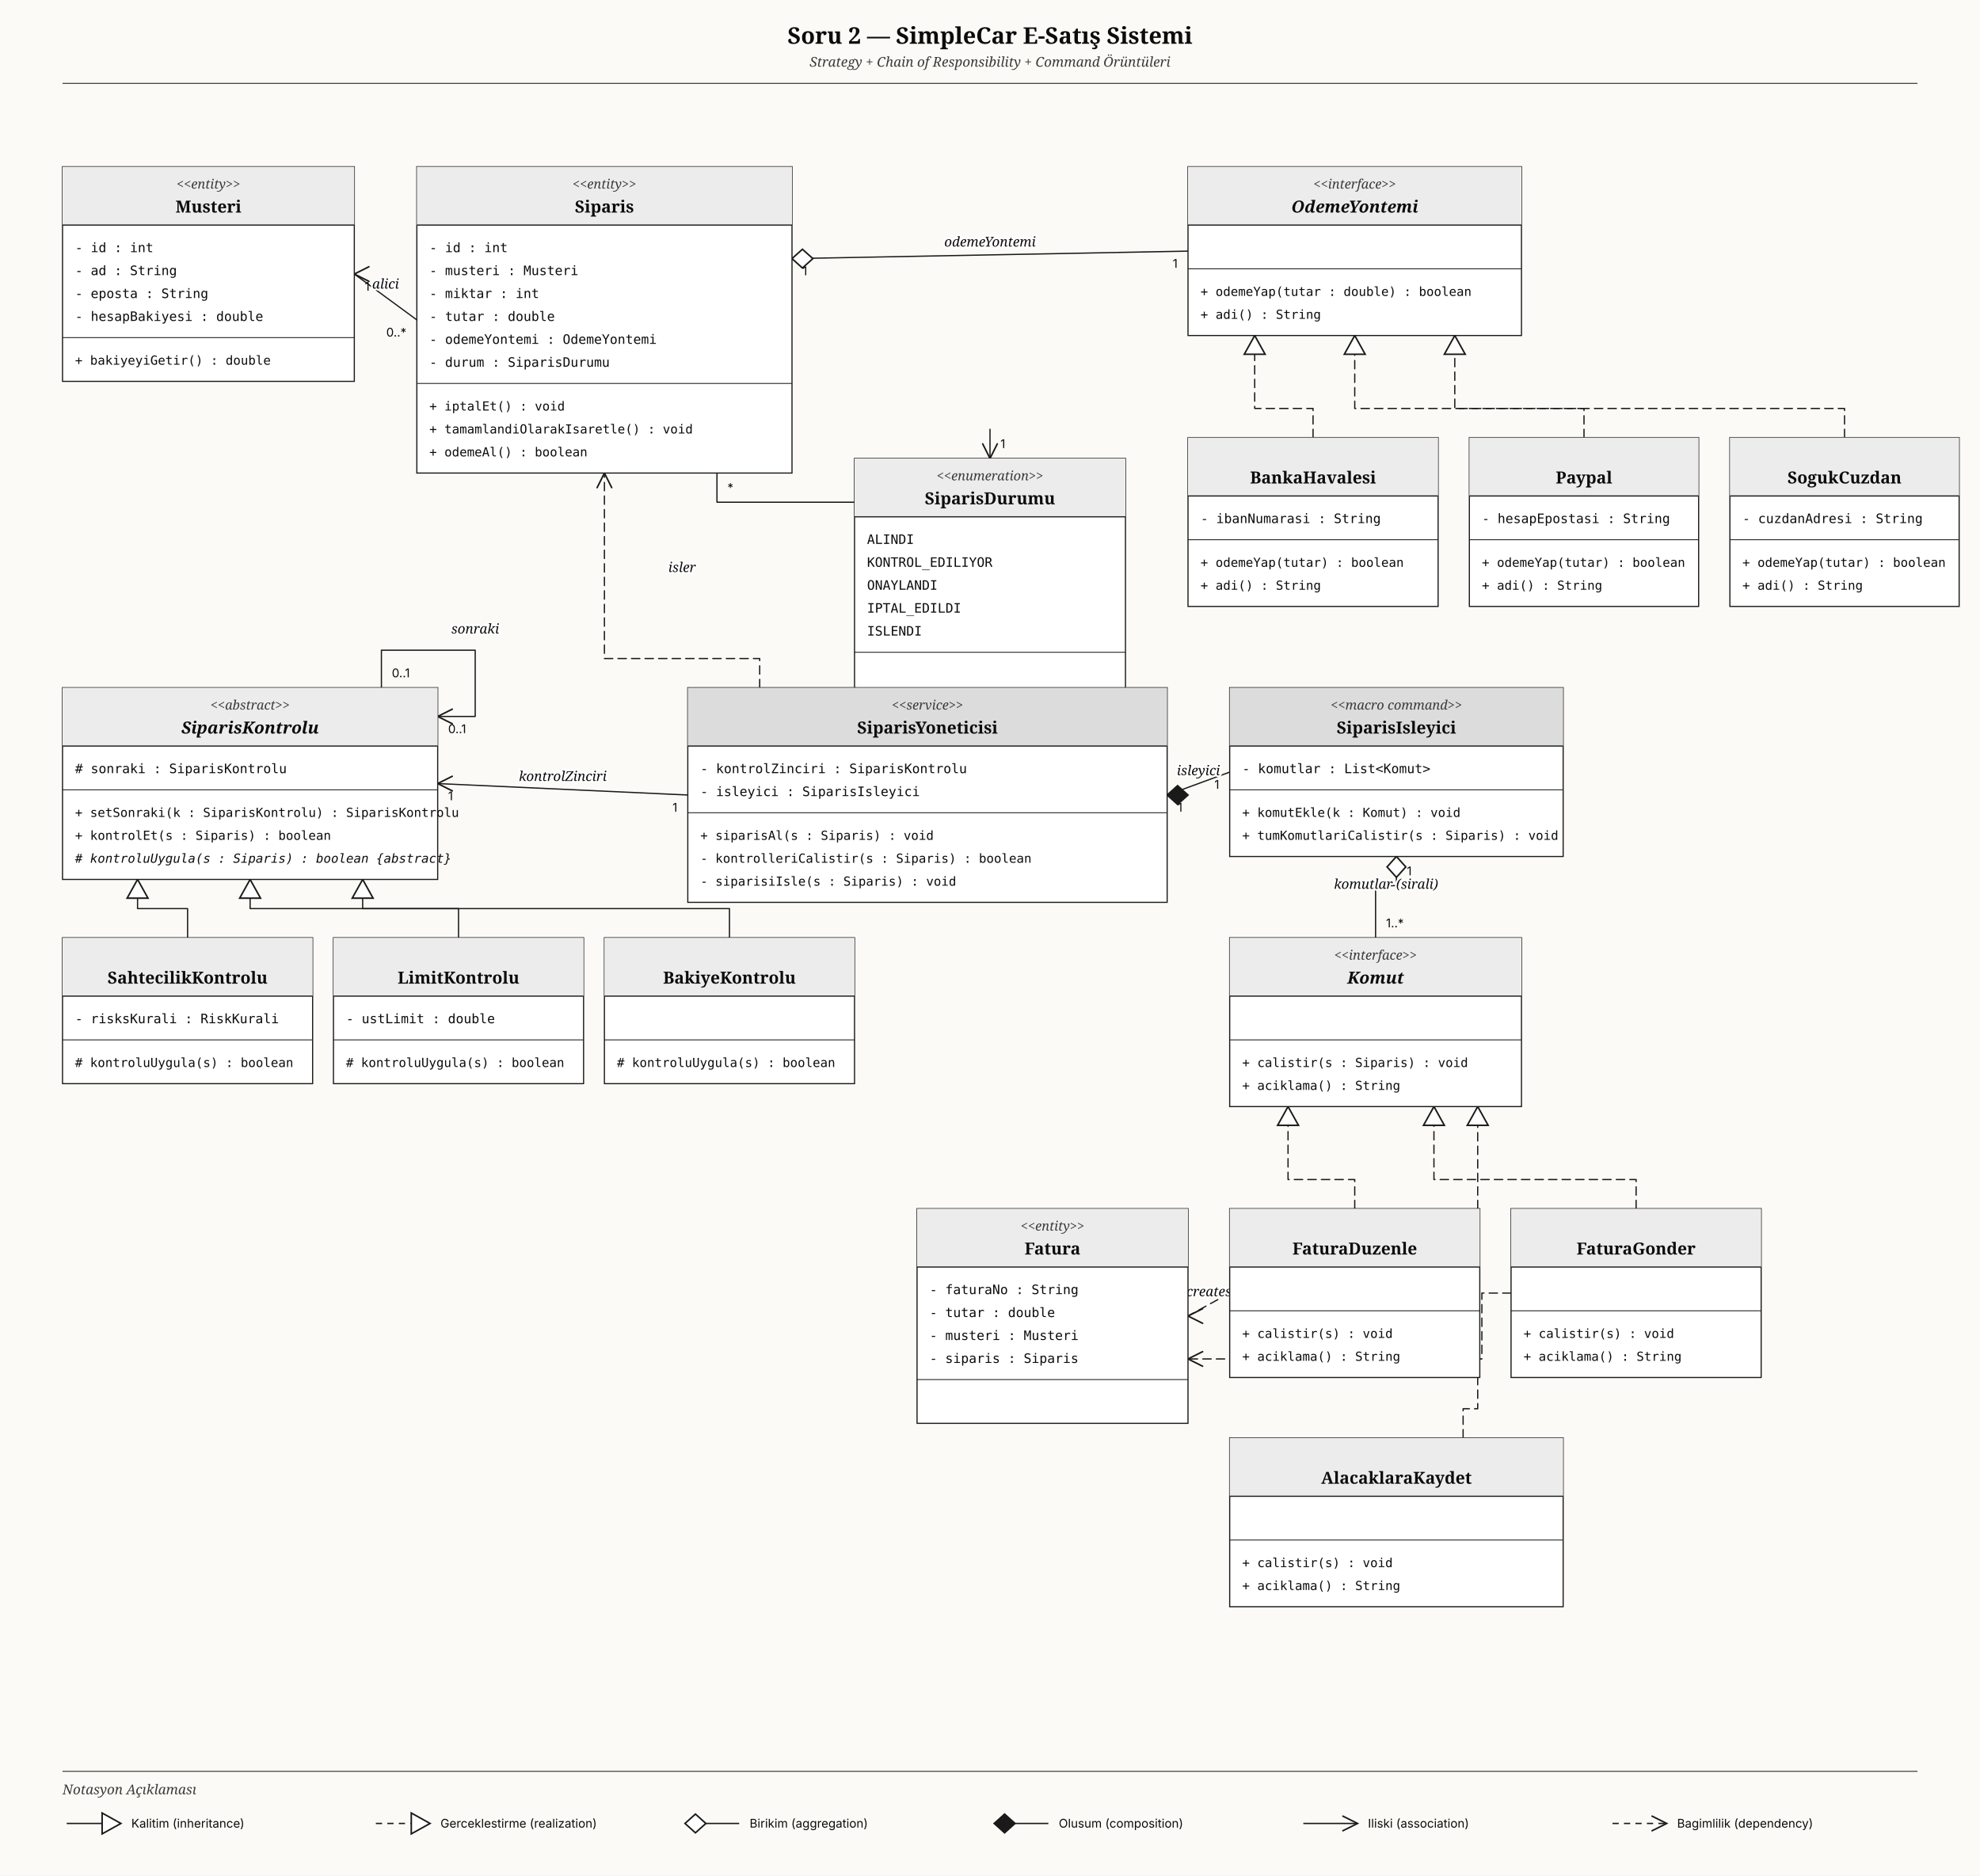
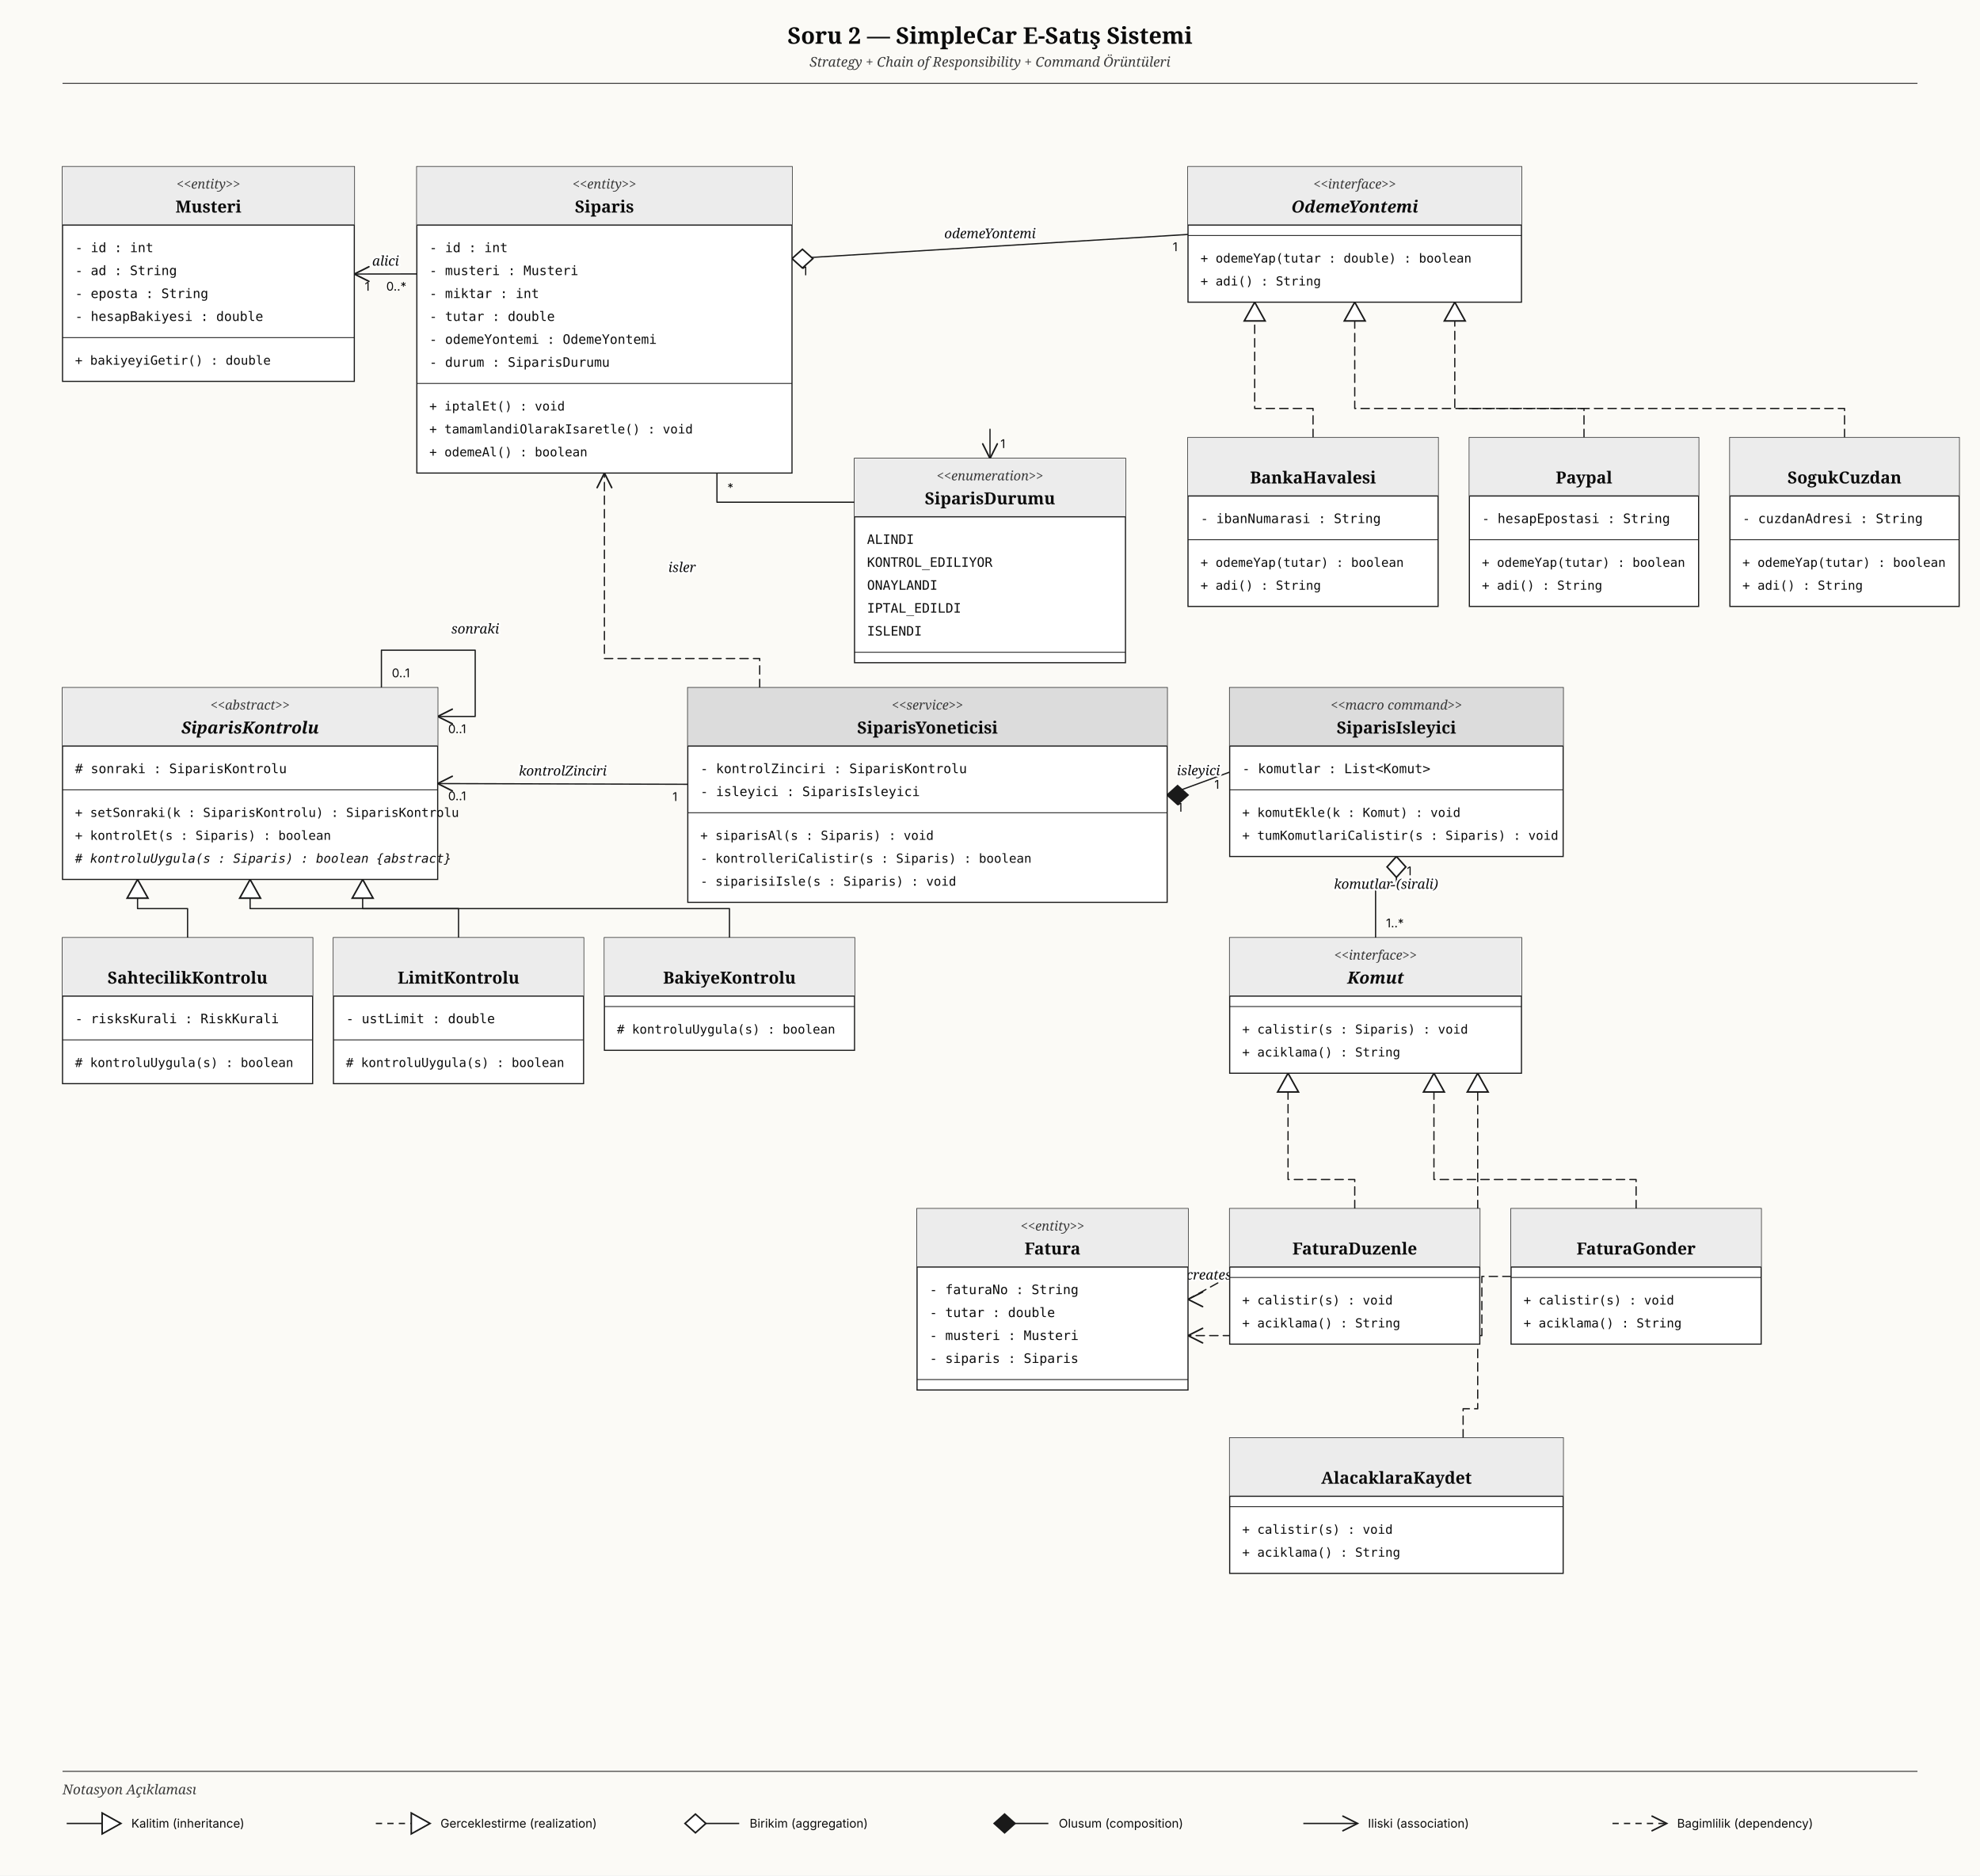
<svg xmlns="http://www.w3.org/2000/svg" viewBox="0 0 1900 1800" width="1900" height="1800">
  <rect width="1900" height="1800" fill="#fbfaf6" />
  <text x="950" y="42" text-anchor="middle" font-family="'EB Garamond','Georgia','Cambria',serif" font-size="22" font-weight="700" fill="#0c0c0c">
      Soru 2 — SimpleCar E-Satış Sistemi
    </text>
  <text x="950" y="64" text-anchor="middle" font-family="'EB Garamond','Georgia','Cambria',serif" font-size="13" font-style="italic" fill="#3a3a3a">
      Strategy + Chain of Responsibility + Command Örüntüleri
    </text>
  <line x1="60" y1="80" x2="1840" y2="80" stroke="#1a1a1a" stroke-width="0.8" />
  <g class="rel-association">
-     <path d="M 400 307 L 340 263" fill="none" stroke="#1a1a1a" stroke-width="1.2" stroke-linejoin="round" stroke-linecap="round" />
+     <path d="M 400 262.9 L 340 263" fill="none" stroke="#1a1a1a" stroke-width="1.2" stroke-linejoin="round" stroke-linecap="round" />
    <polyline points="354,256 340,263 354,270" fill="none" stroke="#1a1a1a" stroke-width="1.5" stroke-linejoin="miter" stroke-linecap="round" />
-     <text x="390" y="323" text-anchor="end" font-family="'Inter','Helvetica Neue','Segoe UI',Arial,sans-serif" font-size="11.5" fill="#0c0c0c">0..*</text>
+     <text x="390" y="278.9" text-anchor="end" font-family="'Inter','Helvetica Neue','Segoe UI',Arial,sans-serif" font-size="11.5" fill="#0c0c0c">0..*</text>
    <text x="350" y="279" text-anchor="start" font-family="'Inter','Helvetica Neue','Segoe UI',Arial,sans-serif" font-size="11.5" fill="#0c0c0c">1</text>
    <g>
-       <text x="370" y="277" text-anchor="middle" font-family="'EB Garamond','Georgia','Cambria',serif" font-size="13" font-style="italic" fill="#0c0c0c" paint-order="stroke" stroke="#ffffff" stroke-width="3.5" stroke-linejoin="round">
+       <text x="370" y="254.95" text-anchor="middle" font-family="'EB Garamond','Georgia','Cambria',serif" font-size="13" font-style="italic" fill="#0c0c0c" paint-order="stroke" stroke="#ffffff" stroke-width="3.5" stroke-linejoin="round">
        alici
      </text>
    </g>
  </g>
  <g class="rel-association">
    <path d="M 688 454 L 688 482 L 950 482 L 950 412 L 950 440" fill="none" stroke="#1a1a1a" stroke-width="1.2" stroke-linejoin="round" stroke-linecap="round" />
    <polyline points="943,426 950,440 957,426" fill="none" stroke="#1a1a1a" stroke-width="1.5" stroke-linejoin="miter" stroke-linecap="round" />
    <text x="698" y="472" text-anchor="start" font-family="'Inter','Helvetica Neue','Segoe UI',Arial,sans-serif" font-size="11.5" fill="#0c0c0c">*</text>
    <text x="960" y="430" text-anchor="start" font-family="'Inter','Helvetica Neue','Segoe UI',Arial,sans-serif" font-size="11.5" fill="#0c0c0c">1</text>
  </g>
  <g class="rel-aggregation">
-     <path d="M 760 248.2 L 1140 241" fill="none" stroke="#1a1a1a" stroke-width="1.2" stroke-linejoin="round" stroke-linecap="round" />
+     <path d="M 760 248.2 L 1140 225" fill="none" stroke="#1a1a1a" stroke-width="1.2" stroke-linejoin="round" stroke-linecap="round" />
    <polygon points="760,248.2 770,239.2 780,248.2 770,257.2" fill="#ffffff" stroke="#1a1a1a" stroke-width="1.5" stroke-linejoin="miter" />
    <text x="770" y="264.2" text-anchor="start" font-family="'Inter','Helvetica Neue','Segoe UI',Arial,sans-serif" font-size="11.5" fill="#0c0c0c">1</text>
-     <text x="1130" y="257" text-anchor="end" font-family="'Inter','Helvetica Neue','Segoe UI',Arial,sans-serif" font-size="11.5" fill="#0c0c0c">1</text>
-     <g>
-       <text x="950" y="236.6" text-anchor="middle" font-family="'EB Garamond','Georgia','Cambria',serif" font-size="13" font-style="italic" fill="#0c0c0c" paint-order="stroke" stroke="#ffffff" stroke-width="3.5" stroke-linejoin="round">
+     <text x="1130" y="241" text-anchor="end" font-family="'Inter','Helvetica Neue','Segoe UI',Arial,sans-serif" font-size="11.5" fill="#0c0c0c">1</text>
+     <g>
+       <text x="950" y="228.6" text-anchor="middle" font-family="'EB Garamond','Georgia','Cambria',serif" font-size="13" font-style="italic" fill="#0c0c0c" paint-order="stroke" stroke="#ffffff" stroke-width="3.5" stroke-linejoin="round">
        odemeYontemi
      </text>
    </g>
  </g>
  <g class="rel-realization">
-     <path d="M 1260 420 L 1260 392 L 1204 392 L 1204 350 L 1204 322" fill="none" stroke="#1a1a1a" stroke-width="1.2" stroke-dasharray="8,5" stroke-linejoin="round" stroke-linecap="round" />
-     <polygon points="1204,322 1214,340 1194,340" fill="#ffffff" stroke="#1a1a1a" stroke-width="1.5" stroke-linejoin="miter" />
-   </g>
-   <g class="rel-realization">
-     <path d="M 1520 420 L 1520 392 L 1300 392 L 1300 350 L 1300 322" fill="none" stroke="#1a1a1a" stroke-width="1.2" stroke-dasharray="8,5" stroke-linejoin="round" stroke-linecap="round" />
-     <polygon points="1300,322 1310,340 1290,340" fill="#ffffff" stroke="#1a1a1a" stroke-width="1.5" stroke-linejoin="miter" />
-   </g>
-   <g class="rel-realization">
-     <path d="M 1770 420 L 1770 392 L 1396 392 L 1396 350 L 1396 322" fill="none" stroke="#1a1a1a" stroke-width="1.2" stroke-dasharray="8,5" stroke-linejoin="round" stroke-linecap="round" />
-     <polygon points="1396,322 1406,340 1386,340" fill="#ffffff" stroke="#1a1a1a" stroke-width="1.5" stroke-linejoin="miter" />
+     <path d="M 1260 420 L 1260 392 L 1204 392 L 1204 318 L 1204 290" fill="none" stroke="#1a1a1a" stroke-width="1.2" stroke-dasharray="8,5" stroke-linejoin="round" stroke-linecap="round" />
+     <polygon points="1204,290 1214,308 1194,308" fill="#ffffff" stroke="#1a1a1a" stroke-width="1.5" stroke-linejoin="miter" />
+   </g>
+   <g class="rel-realization">
+     <path d="M 1520 420 L 1520 392 L 1300 392 L 1300 318 L 1300 290" fill="none" stroke="#1a1a1a" stroke-width="1.2" stroke-dasharray="8,5" stroke-linejoin="round" stroke-linecap="round" />
+     <polygon points="1300,290 1310,308 1290,308" fill="#ffffff" stroke="#1a1a1a" stroke-width="1.5" stroke-linejoin="miter" />
+   </g>
+   <g class="rel-realization">
+     <path d="M 1770 420 L 1770 392 L 1396 392 L 1396 318 L 1396 290" fill="none" stroke="#1a1a1a" stroke-width="1.2" stroke-dasharray="8,5" stroke-linejoin="round" stroke-linecap="round" />
+     <polygon points="1396,290 1406,308 1386,308" fill="#ffffff" stroke="#1a1a1a" stroke-width="1.5" stroke-linejoin="miter" />
  </g>
  <g class="rel-association">
-     <path d="M 660 763 L 420 752" fill="none" stroke="#1a1a1a" stroke-width="1.2" stroke-linejoin="round" stroke-linecap="round" />
+     <path d="M 660 752.7 L 420 752" fill="none" stroke="#1a1a1a" stroke-width="1.2" stroke-linejoin="round" stroke-linecap="round" />
    <polyline points="434,745 420,752 434,759" fill="none" stroke="#1a1a1a" stroke-width="1.5" stroke-linejoin="miter" stroke-linecap="round" />
-     <text x="650" y="779" text-anchor="end" font-family="'Inter','Helvetica Neue','Segoe UI',Arial,sans-serif" font-size="11.5" fill="#0c0c0c">1</text>
-     <text x="430" y="768" text-anchor="start" font-family="'Inter','Helvetica Neue','Segoe UI',Arial,sans-serif" font-size="11.5" fill="#0c0c0c">1</text>
-     <g>
-       <text x="540" y="749.5" text-anchor="middle" font-family="'EB Garamond','Georgia','Cambria',serif" font-size="13" font-style="italic" fill="#0c0c0c" paint-order="stroke" stroke="#ffffff" stroke-width="3.5" stroke-linejoin="round">
+     <text x="650" y="768.7" text-anchor="end" font-family="'Inter','Helvetica Neue','Segoe UI',Arial,sans-serif" font-size="11.5" fill="#0c0c0c">1</text>
+     <text x="430" y="768" text-anchor="start" font-family="'Inter','Helvetica Neue','Segoe UI',Arial,sans-serif" font-size="11.5" fill="#0c0c0c">0..1</text>
+     <g>
+       <text x="540" y="744.35" text-anchor="middle" font-family="'EB Garamond','Georgia','Cambria',serif" font-size="13" font-style="italic" fill="#0c0c0c" paint-order="stroke" stroke="#ffffff" stroke-width="3.5" stroke-linejoin="round">
        kontrolZinciri
      </text>
    </g>
  </g>
  <g class="rel-composition">
    <path d="M 1120 763 L 1180 741" fill="none" stroke="#1a1a1a" stroke-width="1.2" stroke-linejoin="round" stroke-linecap="round" />
    <polygon points="1120,763 1130,754 1140,763 1130,772" fill="#1a1a1a" stroke="#1a1a1a" stroke-width="1.5" stroke-linejoin="miter" />
    <text x="1130" y="779" text-anchor="start" font-family="'Inter','Helvetica Neue','Segoe UI',Arial,sans-serif" font-size="11.5" fill="#0c0c0c">1</text>
    <text x="1170" y="757" text-anchor="end" font-family="'Inter','Helvetica Neue','Segoe UI',Arial,sans-serif" font-size="11.5" fill="#0c0c0c">1</text>
    <g>
      <text x="1150" y="744" text-anchor="middle" font-family="'EB Garamond','Georgia','Cambria',serif" font-size="13" font-style="italic" fill="#0c0c0c" paint-order="stroke" stroke="#ffffff" stroke-width="3.5" stroke-linejoin="round">
        isleyici
      </text>
    </g>
  </g>
  <g class="rel-dependency">
    <path d="M 729 660 L 729 632 L 580 632 L 580 482 L 580 454" fill="none" stroke="#1a1a1a" stroke-width="1.2" stroke-dasharray="8,5" stroke-linejoin="round" stroke-linecap="round" />
    <polyline points="587,468 580,454 573,468" fill="none" stroke="#1a1a1a" stroke-width="1.5" stroke-linejoin="miter" stroke-linecap="round" />
    <g>
      <text x="654.5" y="549" text-anchor="middle" font-family="'EB Garamond','Georgia','Cambria',serif" font-size="13" font-style="italic" fill="#0c0c0c" paint-order="stroke" stroke="#ffffff" stroke-width="3.5" stroke-linejoin="round">
        isler
      </text>
    </g>
  </g>
  <g class="rel-association">
    <path d="M 366 660 L 366 624 L 456 624 L 456 687.6 L 420 687.6" fill="none" stroke="#1a1a1a" stroke-width="1.2" stroke-linejoin="round" stroke-linecap="round" />
    <polyline points="434,680.6 420,687.6 434,694.6" fill="none" stroke="#1a1a1a" stroke-width="1.5" stroke-linejoin="miter" stroke-linecap="round" />
    <text x="376" y="650" text-anchor="start" font-family="'Inter','Helvetica Neue','Segoe UI',Arial,sans-serif" font-size="11.5" fill="#0c0c0c">0..1</text>
    <text x="430" y="703.6" text-anchor="start" font-family="'Inter','Helvetica Neue','Segoe UI',Arial,sans-serif" font-size="11.5" fill="#0c0c0c">0..1</text>
    <g>
      <text x="456" y="608" text-anchor="middle" font-family="'EB Garamond','Georgia','Cambria',serif" font-size="13" font-style="italic" fill="#0c0c0c" paint-order="stroke" stroke="#ffffff" stroke-width="3.5" stroke-linejoin="round">
        sonraki
      </text>
    </g>
  </g>
  <g class="rel-inheritance">
    <path d="M 180 900 L 180 872 L 132 872 L 132 872 L 132 844" fill="none" stroke="#1a1a1a" stroke-width="1.2" stroke-linejoin="round" stroke-linecap="round" />
    <polygon points="132,844 142,862 122,862" fill="#ffffff" stroke="#1a1a1a" stroke-width="1.5" stroke-linejoin="miter" />
  </g>
  <g class="rel-inheritance">
    <path d="M 440 900 L 440 872 L 240 872 L 240 872 L 240 844" fill="none" stroke="#1a1a1a" stroke-width="1.2" stroke-linejoin="round" stroke-linecap="round" />
    <polygon points="240,844 250,862 230,862" fill="#ffffff" stroke="#1a1a1a" stroke-width="1.5" stroke-linejoin="miter" />
  </g>
  <g class="rel-inheritance">
    <path d="M 700 900 L 700 872 L 348 872 L 348 872 L 348 844" fill="none" stroke="#1a1a1a" stroke-width="1.2" stroke-linejoin="round" stroke-linecap="round" />
    <polygon points="348,844 358,862 338,862" fill="#ffffff" stroke="#1a1a1a" stroke-width="1.5" stroke-linejoin="miter" />
  </g>
  <g class="rel-aggregation">
    <path d="M 1340 822 L 1340 850 L 1320 850 L 1320 872 L 1320 900" fill="none" stroke="#1a1a1a" stroke-width="1.2" stroke-linejoin="round" stroke-linecap="round" />
    <polygon points="1340,822 1349,832 1340,842 1331,832" fill="#ffffff" stroke="#1a1a1a" stroke-width="1.5" stroke-linejoin="miter" />
    <text x="1350" y="840" text-anchor="start" font-family="'Inter','Helvetica Neue','Segoe UI',Arial,sans-serif" font-size="11.5" fill="#0c0c0c">1</text>
    <text x="1330" y="890" text-anchor="start" font-family="'Inter','Helvetica Neue','Segoe UI',Arial,sans-serif" font-size="11.5" fill="#0c0c0c">1..*</text>
    <g>
      <text x="1330" y="853" text-anchor="middle" font-family="'EB Garamond','Georgia','Cambria',serif" font-size="13" font-style="italic" fill="#0c0c0c" paint-order="stroke" stroke="#ffffff" stroke-width="3.5" stroke-linejoin="round">
        komutlar (sirali)
      </text>
    </g>
  </g>
  <g class="rel-realization">
-     <path d="M 1300 1160 L 1300 1132 L 1236 1132 L 1236 1090 L 1236 1062" fill="none" stroke="#1a1a1a" stroke-width="1.2" stroke-dasharray="8,5" stroke-linejoin="round" stroke-linecap="round" />
-     <polygon points="1236,1062 1246,1080 1226,1080" fill="#ffffff" stroke="#1a1a1a" stroke-width="1.5" stroke-linejoin="miter" />
-   </g>
-   <g class="rel-realization">
-     <path d="M 1570 1160 L 1570 1132 L 1376 1132 L 1376 1090 L 1376 1062" fill="none" stroke="#1a1a1a" stroke-width="1.2" stroke-dasharray="8,5" stroke-linejoin="round" stroke-linecap="round" />
-     <polygon points="1376,1062 1386,1080 1366,1080" fill="#ffffff" stroke="#1a1a1a" stroke-width="1.5" stroke-linejoin="miter" />
-   </g>
-   <g class="rel-realization">
-     <path d="M 1404 1380 L 1404 1352 L 1418 1352 L 1418 1090 L 1418 1062" fill="none" stroke="#1a1a1a" stroke-width="1.2" stroke-dasharray="8,5" stroke-linejoin="round" stroke-linecap="round" />
-     <polygon points="1418,1062 1428,1080 1408,1080" fill="#ffffff" stroke="#1a1a1a" stroke-width="1.5" stroke-linejoin="miter" />
+     <path d="M 1300 1160 L 1300 1132 L 1236 1132 L 1236 1058 L 1236 1030" fill="none" stroke="#1a1a1a" stroke-width="1.2" stroke-dasharray="8,5" stroke-linejoin="round" stroke-linecap="round" />
+     <polygon points="1236,1030 1246,1048 1226,1048" fill="#ffffff" stroke="#1a1a1a" stroke-width="1.5" stroke-linejoin="miter" />
+   </g>
+   <g class="rel-realization">
+     <path d="M 1570 1160 L 1570 1132 L 1376 1132 L 1376 1058 L 1376 1030" fill="none" stroke="#1a1a1a" stroke-width="1.2" stroke-dasharray="8,5" stroke-linejoin="round" stroke-linecap="round" />
+     <polygon points="1376,1030 1386,1048 1366,1048" fill="#ffffff" stroke="#1a1a1a" stroke-width="1.5" stroke-linejoin="miter" />
+   </g>
+   <g class="rel-realization">
+     <path d="M 1404 1380 L 1404 1352 L 1418 1352 L 1418 1058 L 1418 1030" fill="none" stroke="#1a1a1a" stroke-width="1.2" stroke-dasharray="8,5" stroke-linejoin="round" stroke-linecap="round" />
+     <polygon points="1418,1030 1428,1048 1408,1048" fill="#ffffff" stroke="#1a1a1a" stroke-width="1.5" stroke-linejoin="miter" />
  </g>
  <g class="rel-dependency">
-     <path d="M 1180 1241 L 1140 1263" fill="none" stroke="#1a1a1a" stroke-width="1.2" stroke-dasharray="8,5" stroke-linejoin="round" stroke-linecap="round" />
-     <polyline points="1154,1256 1140,1263 1154,1270" fill="none" stroke="#1a1a1a" stroke-width="1.5" stroke-linejoin="miter" stroke-linecap="round" />
-     <g>
-       <text x="1160" y="1244" text-anchor="middle" font-family="'EB Garamond','Georgia','Cambria',serif" font-size="13" font-style="italic" fill="#0c0c0c" paint-order="stroke" stroke="#ffffff" stroke-width="3.5" stroke-linejoin="round">
+     <path d="M 1180 1225 L 1140 1247" fill="none" stroke="#1a1a1a" stroke-width="1.2" stroke-dasharray="8,5" stroke-linejoin="round" stroke-linecap="round" />
+     <polyline points="1154,1240 1140,1247 1154,1254" fill="none" stroke="#1a1a1a" stroke-width="1.5" stroke-linejoin="miter" stroke-linecap="round" />
+     <g>
+       <text x="1160" y="1228" text-anchor="middle" font-family="'EB Garamond','Georgia','Cambria',serif" font-size="13" font-style="italic" fill="#0c0c0c" paint-order="stroke" stroke="#ffffff" stroke-width="3.5" stroke-linejoin="round">
        &lt;&lt;creates&gt;&gt;
      </text>
    </g>
  </g>
  <g class="rel-dependency">
-     <path d="M 1450 1241 L 1422 1241 L 1422 1304.2 L 1168 1304.2 L 1140 1304.2" fill="none" stroke="#1a1a1a" stroke-width="1.2" stroke-dasharray="8,5" stroke-linejoin="round" stroke-linecap="round" />
-     <polyline points="1154,1297.2 1140,1304.2 1154,1311.2" fill="none" stroke="#1a1a1a" stroke-width="1.5" stroke-linejoin="miter" stroke-linecap="round" />
-     <g>
-       <text x="1295" y="1264.6" text-anchor="middle" font-family="'EB Garamond','Georgia','Cambria',serif" font-size="13" font-style="italic" fill="#0c0c0c" paint-order="stroke" stroke="#ffffff" stroke-width="3.5" stroke-linejoin="round">
+     <path d="M 1450 1225 L 1422 1225 L 1422 1281.8 L 1168 1281.8 L 1140 1281.8" fill="none" stroke="#1a1a1a" stroke-width="1.2" stroke-dasharray="8,5" stroke-linejoin="round" stroke-linecap="round" />
+     <polyline points="1154,1274.8 1140,1281.8 1154,1288.8" fill="none" stroke="#1a1a1a" stroke-width="1.5" stroke-linejoin="miter" stroke-linecap="round" />
+     <g>
+       <text x="1295" y="1245.4" text-anchor="middle" font-family="'EB Garamond','Georgia','Cambria',serif" font-size="13" font-style="italic" fill="#0c0c0c" paint-order="stroke" stroke="#ffffff" stroke-width="3.5" stroke-linejoin="round">
        &lt;&lt;uses&gt;&gt;
      </text>
    </g>
  </g>
  <g class="cls-Musteri">
    <rect x="60" y="160" width="280" height="206" fill="#ffffff" stroke="#1a1a1a" stroke-width="1.1" />
    <rect x="60" y="160" width="280" height="56" fill="#ececec" stroke="none" />
    <line x1="60" y1="216" x2="340" y2="216" stroke="#1a1a1a" stroke-width="1.1" />
    <text x="200" y="181" text-anchor="middle" font-family="'EB Garamond','Georgia','Cambria',serif" font-style="italic" font-size="12.5" fill="#3a3a3a">
      &lt;&lt;entity&gt;&gt;
    </text>
    <text x="200" y="204" text-anchor="middle" font-family="'EB Garamond','Georgia','Cambria',serif" font-weight="700" font-size="16" fill="#0c0c0c">
    Musteri
  </text>
    <text x="72" y="242" font-family="'JetBrains Mono','SFMono-Regular','Consolas',Menlo,monospace" font-size="12.5" fill="#0c0c0c">- id : int</text>
    <text x="72" y="264" font-family="'JetBrains Mono','SFMono-Regular','Consolas',Menlo,monospace" font-size="12.5" fill="#0c0c0c">- ad : String</text>
    <text x="72" y="286" font-family="'JetBrains Mono','SFMono-Regular','Consolas',Menlo,monospace" font-size="12.5" fill="#0c0c0c">- eposta : String</text>
    <text x="72" y="308" font-family="'JetBrains Mono','SFMono-Regular','Consolas',Menlo,monospace" font-size="12.5" fill="#0c0c0c">- hesapBakiyesi : double</text>
    <line x1="60" y1="324" x2="340" y2="324" stroke="#1a1a1a" stroke-width="0.8" />
    <text x="72" y="350" font-family="'JetBrains Mono','SFMono-Regular','Consolas',Menlo,monospace" font-size="12" fill="#0c0c0c">+ bakiyeyiGetir() : double</text>
  </g>
  <g class="cls-Siparis">
    <rect x="400" y="160" width="360" height="294" fill="#ffffff" stroke="#1a1a1a" stroke-width="1.1" />
    <rect x="400" y="160" width="360" height="56" fill="#ececec" stroke="none" />
    <line x1="400" y1="216" x2="760" y2="216" stroke="#1a1a1a" stroke-width="1.1" />
    <text x="580" y="181" text-anchor="middle" font-family="'EB Garamond','Georgia','Cambria',serif" font-style="italic" font-size="12.5" fill="#3a3a3a">
      &lt;&lt;entity&gt;&gt;
    </text>
    <text x="580" y="204" text-anchor="middle" font-family="'EB Garamond','Georgia','Cambria',serif" font-weight="700" font-size="16" fill="#0c0c0c">
    Siparis
  </text>
    <text x="412" y="242" font-family="'JetBrains Mono','SFMono-Regular','Consolas',Menlo,monospace" font-size="12.5" fill="#0c0c0c">- id : int</text>
    <text x="412" y="264" font-family="'JetBrains Mono','SFMono-Regular','Consolas',Menlo,monospace" font-size="12.5" fill="#0c0c0c">- musteri : Musteri</text>
    <text x="412" y="286" font-family="'JetBrains Mono','SFMono-Regular','Consolas',Menlo,monospace" font-size="12.5" fill="#0c0c0c">- miktar : int</text>
    <text x="412" y="308" font-family="'JetBrains Mono','SFMono-Regular','Consolas',Menlo,monospace" font-size="12.5" fill="#0c0c0c">- tutar : double</text>
    <text x="412" y="330" font-family="'JetBrains Mono','SFMono-Regular','Consolas',Menlo,monospace" font-size="12.5" fill="#0c0c0c">- odemeYontemi : OdemeYontemi</text>
    <text x="412" y="352" font-family="'JetBrains Mono','SFMono-Regular','Consolas',Menlo,monospace" font-size="12.5" fill="#0c0c0c">- durum : SiparisDurumu</text>
    <line x1="400" y1="368" x2="760" y2="368" stroke="#1a1a1a" stroke-width="0.8" />
    <text x="412" y="394" font-family="'JetBrains Mono','SFMono-Regular','Consolas',Menlo,monospace" font-size="12" fill="#0c0c0c">+ iptalEt() : void</text>
    <text x="412" y="416" font-family="'JetBrains Mono','SFMono-Regular','Consolas',Menlo,monospace" font-size="12" fill="#0c0c0c">+ tamamlandiOlarakIsaretle() : void</text>
    <text x="412" y="438" font-family="'JetBrains Mono','SFMono-Regular','Consolas',Menlo,monospace" font-size="12" fill="#0c0c0c">+ odemeAl() : boolean</text>
  </g>
  <g class="cls-SiparisDurumu">
-     <rect x="820" y="440" width="260" height="228" fill="#ffffff" stroke="#1a1a1a" stroke-width="1.1" />
+     <rect x="820" y="440" width="260" height="196" fill="#ffffff" stroke="#1a1a1a" stroke-width="1.1" />
    <rect x="820" y="440" width="260" height="56" fill="#ececec" stroke="none" />
    <line x1="820" y1="496" x2="1080" y2="496" stroke="#1a1a1a" stroke-width="1.1" />
    <text x="950" y="461" text-anchor="middle" font-family="'EB Garamond','Georgia','Cambria',serif" font-style="italic" font-size="12.5" fill="#3a3a3a">
      &lt;&lt;enumeration&gt;&gt;
    </text>
    <text x="950" y="484" text-anchor="middle" font-family="'EB Garamond','Georgia','Cambria',serif" font-weight="700" font-size="16" fill="#0c0c0c">
    SiparisDurumu
  </text>
    <text x="832" y="522" font-family="'JetBrains Mono','SFMono-Regular','Consolas',Menlo,monospace" font-size="12.5" fill="#0c0c0c">ALINDI</text>
    <text x="832" y="544" font-family="'JetBrains Mono','SFMono-Regular','Consolas',Menlo,monospace" font-size="12.5" fill="#0c0c0c">KONTROL_EDILIYOR</text>
    <text x="832" y="566" font-family="'JetBrains Mono','SFMono-Regular','Consolas',Menlo,monospace" font-size="12.5" fill="#0c0c0c">ONAYLANDI</text>
    <text x="832" y="588" font-family="'JetBrains Mono','SFMono-Regular','Consolas',Menlo,monospace" font-size="12.5" fill="#0c0c0c">IPTAL_EDILDI</text>
    <text x="832" y="610" font-family="'JetBrains Mono','SFMono-Regular','Consolas',Menlo,monospace" font-size="12.5" fill="#0c0c0c">ISLENDI</text>
    <line x1="820" y1="626" x2="1080" y2="626" stroke="#1a1a1a" stroke-width="0.8" />
  </g>
  <g class="cls-OdemeYontemi">
-     <rect x="1140" y="160" width="320" height="162" fill="#ffffff" stroke="#1a1a1a" stroke-width="1.1" />
+     <rect x="1140" y="160" width="320" height="130" fill="#ffffff" stroke="#1a1a1a" stroke-width="1.1" />
    <rect x="1140" y="160" width="320" height="56" fill="#ececec" stroke="none" />
    <line x1="1140" y1="216" x2="1460" y2="216" stroke="#1a1a1a" stroke-width="1.1" />
    <text x="1300" y="181" text-anchor="middle" font-family="'EB Garamond','Georgia','Cambria',serif" font-style="italic" font-size="12.5" fill="#3a3a3a">
      &lt;&lt;interface&gt;&gt;
    </text>
    <text x="1300" y="204" text-anchor="middle" font-family="'EB Garamond','Georgia','Cambria',serif" font-weight="700" font-size="16" font-style="italic" fill="#0c0c0c">
    OdemeYontemi
  </text>
-     <line x1="1140" y1="258" x2="1460" y2="258" stroke="#1a1a1a" stroke-width="0.8" />
-     <text x="1152" y="284" font-family="'JetBrains Mono','SFMono-Regular','Consolas',Menlo,monospace" font-size="12" fill="#0c0c0c">+ odemeYap(tutar : double) : boolean</text>
-     <text x="1152" y="306" font-family="'JetBrains Mono','SFMono-Regular','Consolas',Menlo,monospace" font-size="12" fill="#0c0c0c">+ adi() : String</text>
+     <line x1="1140" y1="226" x2="1460" y2="226" stroke="#1a1a1a" stroke-width="0.8" />
+     <text x="1152" y="252" font-family="'JetBrains Mono','SFMono-Regular','Consolas',Menlo,monospace" font-size="12" fill="#0c0c0c">+ odemeYap(tutar : double) : boolean</text>
+     <text x="1152" y="274" font-family="'JetBrains Mono','SFMono-Regular','Consolas',Menlo,monospace" font-size="12" fill="#0c0c0c">+ adi() : String</text>
  </g>
  <g class="cls-BankaHavalesi">
    <rect x="1140" y="420" width="240" height="162" fill="#ffffff" stroke="#1a1a1a" stroke-width="1.1" />
    <rect x="1140" y="420" width="240" height="56" fill="#ececec" stroke="none" />
    <line x1="1140" y1="476" x2="1380" y2="476" stroke="#1a1a1a" stroke-width="1.1" />
    <text x="1260" y="464" text-anchor="middle" font-family="'EB Garamond','Georgia','Cambria',serif" font-weight="700" font-size="16" fill="#0c0c0c">
    BankaHavalesi
  </text>
    <text x="1152" y="502" font-family="'JetBrains Mono','SFMono-Regular','Consolas',Menlo,monospace" font-size="12.5" fill="#0c0c0c">- ibanNumarasi : String</text>
    <line x1="1140" y1="518" x2="1380" y2="518" stroke="#1a1a1a" stroke-width="0.8" />
    <text x="1152" y="544" font-family="'JetBrains Mono','SFMono-Regular','Consolas',Menlo,monospace" font-size="12" fill="#0c0c0c">+ odemeYap(tutar) : boolean</text>
    <text x="1152" y="566" font-family="'JetBrains Mono','SFMono-Regular','Consolas',Menlo,monospace" font-size="12" fill="#0c0c0c">+ adi() : String</text>
  </g>
  <g class="cls-Paypal">
    <rect x="1410" y="420" width="220" height="162" fill="#ffffff" stroke="#1a1a1a" stroke-width="1.1" />
    <rect x="1410" y="420" width="220" height="56" fill="#ececec" stroke="none" />
    <line x1="1410" y1="476" x2="1630" y2="476" stroke="#1a1a1a" stroke-width="1.1" />
    <text x="1520" y="464" text-anchor="middle" font-family="'EB Garamond','Georgia','Cambria',serif" font-weight="700" font-size="16" fill="#0c0c0c">
    Paypal
  </text>
    <text x="1422" y="502" font-family="'JetBrains Mono','SFMono-Regular','Consolas',Menlo,monospace" font-size="12.5" fill="#0c0c0c">- hesapEpostasi : String</text>
    <line x1="1410" y1="518" x2="1630" y2="518" stroke="#1a1a1a" stroke-width="0.8" />
    <text x="1422" y="544" font-family="'JetBrains Mono','SFMono-Regular','Consolas',Menlo,monospace" font-size="12" fill="#0c0c0c">+ odemeYap(tutar) : boolean</text>
    <text x="1422" y="566" font-family="'JetBrains Mono','SFMono-Regular','Consolas',Menlo,monospace" font-size="12" fill="#0c0c0c">+ adi() : String</text>
  </g>
  <g class="cls-SogukCuzdan">
    <rect x="1660" y="420" width="220" height="162" fill="#ffffff" stroke="#1a1a1a" stroke-width="1.1" />
    <rect x="1660" y="420" width="220" height="56" fill="#ececec" stroke="none" />
    <line x1="1660" y1="476" x2="1880" y2="476" stroke="#1a1a1a" stroke-width="1.1" />
    <text x="1770" y="464" text-anchor="middle" font-family="'EB Garamond','Georgia','Cambria',serif" font-weight="700" font-size="16" fill="#0c0c0c">
    SogukCuzdan
  </text>
    <text x="1672" y="502" font-family="'JetBrains Mono','SFMono-Regular','Consolas',Menlo,monospace" font-size="12.5" fill="#0c0c0c">- cuzdanAdresi : String</text>
    <line x1="1660" y1="518" x2="1880" y2="518" stroke="#1a1a1a" stroke-width="0.8" />
    <text x="1672" y="544" font-family="'JetBrains Mono','SFMono-Regular','Consolas',Menlo,monospace" font-size="12" fill="#0c0c0c">+ odemeYap(tutar) : boolean</text>
    <text x="1672" y="566" font-family="'JetBrains Mono','SFMono-Regular','Consolas',Menlo,monospace" font-size="12" fill="#0c0c0c">+ adi() : String</text>
  </g>
  <g class="cls-SiparisYoneticisi">
    <rect x="660" y="660" width="460" height="206" fill="#ffffff" stroke="#1a1a1a" stroke-width="1.1" />
    <rect x="660" y="660" width="460" height="56" fill="#dcdcdc" stroke="none" />
    <line x1="660" y1="716" x2="1120" y2="716" stroke="#1a1a1a" stroke-width="1.1" />
    <text x="890" y="681" text-anchor="middle" font-family="'EB Garamond','Georgia','Cambria',serif" font-style="italic" font-size="12.5" fill="#3a3a3a">
      &lt;&lt;service&gt;&gt;
    </text>
    <text x="890" y="704" text-anchor="middle" font-family="'EB Garamond','Georgia','Cambria',serif" font-weight="700" font-size="16" fill="#0c0c0c">
    SiparisYoneticisi
  </text>
    <text x="672" y="742" font-family="'JetBrains Mono','SFMono-Regular','Consolas',Menlo,monospace" font-size="12.5" fill="#0c0c0c">- kontrolZinciri : SiparisKontrolu</text>
    <text x="672" y="764" font-family="'JetBrains Mono','SFMono-Regular','Consolas',Menlo,monospace" font-size="12.5" fill="#0c0c0c">- isleyici : SiparisIsleyici</text>
    <line x1="660" y1="780" x2="1120" y2="780" stroke="#1a1a1a" stroke-width="0.8" />
    <text x="672" y="806" font-family="'JetBrains Mono','SFMono-Regular','Consolas',Menlo,monospace" font-size="12" fill="#0c0c0c">+ siparisAl(s : Siparis) : void</text>
    <text x="672" y="828" font-family="'JetBrains Mono','SFMono-Regular','Consolas',Menlo,monospace" font-size="12" fill="#0c0c0c">- kontrolleriCalistir(s : Siparis) : boolean</text>
    <text x="672" y="850" font-family="'JetBrains Mono','SFMono-Regular','Consolas',Menlo,monospace" font-size="12" fill="#0c0c0c">- siparisiIsle(s : Siparis) : void</text>
  </g>
  <g class="cls-SiparisKontrolu">
    <rect x="60" y="660" width="360" height="184" fill="#ffffff" stroke="#1a1a1a" stroke-width="1.1" />
    <rect x="60" y="660" width="360" height="56" fill="#ececec" stroke="none" />
    <line x1="60" y1="716" x2="420" y2="716" stroke="#1a1a1a" stroke-width="1.1" />
    <text x="240" y="681" text-anchor="middle" font-family="'EB Garamond','Georgia','Cambria',serif" font-style="italic" font-size="12.5" fill="#3a3a3a">
      &lt;&lt;abstract&gt;&gt;
    </text>
    <text x="240" y="704" text-anchor="middle" font-family="'EB Garamond','Georgia','Cambria',serif" font-weight="700" font-size="16" font-style="italic" fill="#0c0c0c">
    SiparisKontrolu
  </text>
    <text x="72" y="742" font-family="'JetBrains Mono','SFMono-Regular','Consolas',Menlo,monospace" font-size="12.5" fill="#0c0c0c"># sonraki : SiparisKontrolu</text>
    <line x1="60" y1="758" x2="420" y2="758" stroke="#1a1a1a" stroke-width="0.8" />
    <text x="72" y="784" font-family="'JetBrains Mono','SFMono-Regular','Consolas',Menlo,monospace" font-size="12" fill="#0c0c0c">+ setSonraki(k : SiparisKontrolu) : SiparisKontrolu</text>
    <text x="72" y="806" font-family="'JetBrains Mono','SFMono-Regular','Consolas',Menlo,monospace" font-size="12" fill="#0c0c0c">+ kontrolEt(s : Siparis) : boolean</text>
    <text x="72" y="828" font-family="'JetBrains Mono','SFMono-Regular','Consolas',Menlo,monospace" font-size="12" font-style="italic" fill="#0c0c0c"># kontroluUygula(s : Siparis) : boolean  {abstract}</text>
  </g>
  <g class="cls-SahtecilikKontrolu">
    <rect x="60" y="900" width="240" height="140" fill="#ffffff" stroke="#1a1a1a" stroke-width="1.1" />
    <rect x="60" y="900" width="240" height="56" fill="#ececec" stroke="none" />
    <line x1="60" y1="956" x2="300" y2="956" stroke="#1a1a1a" stroke-width="1.1" />
    <text x="180" y="944" text-anchor="middle" font-family="'EB Garamond','Georgia','Cambria',serif" font-weight="700" font-size="16" fill="#0c0c0c">
    SahtecilikKontrolu
  </text>
    <text x="72" y="982" font-family="'JetBrains Mono','SFMono-Regular','Consolas',Menlo,monospace" font-size="12.5" fill="#0c0c0c">- risksKurali : RiskKurali</text>
    <line x1="60" y1="998" x2="300" y2="998" stroke="#1a1a1a" stroke-width="0.8" />
    <text x="72" y="1024" font-family="'JetBrains Mono','SFMono-Regular','Consolas',Menlo,monospace" font-size="12" fill="#0c0c0c"># kontroluUygula(s) : boolean</text>
  </g>
  <g class="cls-LimitKontrolu">
    <rect x="320" y="900" width="240" height="140" fill="#ffffff" stroke="#1a1a1a" stroke-width="1.1" />
    <rect x="320" y="900" width="240" height="56" fill="#ececec" stroke="none" />
    <line x1="320" y1="956" x2="560" y2="956" stroke="#1a1a1a" stroke-width="1.1" />
    <text x="440" y="944" text-anchor="middle" font-family="'EB Garamond','Georgia','Cambria',serif" font-weight="700" font-size="16" fill="#0c0c0c">
    LimitKontrolu
  </text>
    <text x="332" y="982" font-family="'JetBrains Mono','SFMono-Regular','Consolas',Menlo,monospace" font-size="12.5" fill="#0c0c0c">- ustLimit : double</text>
    <line x1="320" y1="998" x2="560" y2="998" stroke="#1a1a1a" stroke-width="0.8" />
    <text x="332" y="1024" font-family="'JetBrains Mono','SFMono-Regular','Consolas',Menlo,monospace" font-size="12" fill="#0c0c0c"># kontroluUygula(s) : boolean</text>
  </g>
  <g class="cls-BakiyeKontrolu">
-     <rect x="580" y="900" width="240" height="140" fill="#ffffff" stroke="#1a1a1a" stroke-width="1.1" />
+     <rect x="580" y="900" width="240" height="108" fill="#ffffff" stroke="#1a1a1a" stroke-width="1.1" />
    <rect x="580" y="900" width="240" height="56" fill="#ececec" stroke="none" />
    <line x1="580" y1="956" x2="820" y2="956" stroke="#1a1a1a" stroke-width="1.1" />
    <text x="700" y="944" text-anchor="middle" font-family="'EB Garamond','Georgia','Cambria',serif" font-weight="700" font-size="16" fill="#0c0c0c">
    BakiyeKontrolu
  </text>
-     <line x1="580" y1="998" x2="820" y2="998" stroke="#1a1a1a" stroke-width="0.8" />
-     <text x="592" y="1024" font-family="'JetBrains Mono','SFMono-Regular','Consolas',Menlo,monospace" font-size="12" fill="#0c0c0c"># kontroluUygula(s) : boolean</text>
+     <line x1="580" y1="966" x2="820" y2="966" stroke="#1a1a1a" stroke-width="0.8" />
+     <text x="592" y="992" font-family="'JetBrains Mono','SFMono-Regular','Consolas',Menlo,monospace" font-size="12" fill="#0c0c0c"># kontroluUygula(s) : boolean</text>
  </g>
  <g class="cls-Komut">
-     <rect x="1180" y="900" width="280" height="162" fill="#ffffff" stroke="#1a1a1a" stroke-width="1.1" />
+     <rect x="1180" y="900" width="280" height="130" fill="#ffffff" stroke="#1a1a1a" stroke-width="1.1" />
    <rect x="1180" y="900" width="280" height="56" fill="#ececec" stroke="none" />
    <line x1="1180" y1="956" x2="1460" y2="956" stroke="#1a1a1a" stroke-width="1.1" />
    <text x="1320" y="921" text-anchor="middle" font-family="'EB Garamond','Georgia','Cambria',serif" font-style="italic" font-size="12.5" fill="#3a3a3a">
      &lt;&lt;interface&gt;&gt;
    </text>
    <text x="1320" y="944" text-anchor="middle" font-family="'EB Garamond','Georgia','Cambria',serif" font-weight="700" font-size="16" font-style="italic" fill="#0c0c0c">
    Komut
  </text>
-     <line x1="1180" y1="998" x2="1460" y2="998" stroke="#1a1a1a" stroke-width="0.8" />
-     <text x="1192" y="1024" font-family="'JetBrains Mono','SFMono-Regular','Consolas',Menlo,monospace" font-size="12" fill="#0c0c0c">+ calistir(s : Siparis) : void</text>
-     <text x="1192" y="1046" font-family="'JetBrains Mono','SFMono-Regular','Consolas',Menlo,monospace" font-size="12" fill="#0c0c0c">+ aciklama() : String</text>
+     <line x1="1180" y1="966" x2="1460" y2="966" stroke="#1a1a1a" stroke-width="0.8" />
+     <text x="1192" y="992" font-family="'JetBrains Mono','SFMono-Regular','Consolas',Menlo,monospace" font-size="12" fill="#0c0c0c">+ calistir(s : Siparis) : void</text>
+     <text x="1192" y="1014" font-family="'JetBrains Mono','SFMono-Regular','Consolas',Menlo,monospace" font-size="12" fill="#0c0c0c">+ aciklama() : String</text>
  </g>
  <g class="cls-SiparisIsleyici">
    <rect x="1180" y="660" width="320" height="162" fill="#ffffff" stroke="#1a1a1a" stroke-width="1.1" />
    <rect x="1180" y="660" width="320" height="56" fill="#dcdcdc" stroke="none" />
    <line x1="1180" y1="716" x2="1500" y2="716" stroke="#1a1a1a" stroke-width="1.1" />
    <text x="1340" y="681" text-anchor="middle" font-family="'EB Garamond','Georgia','Cambria',serif" font-style="italic" font-size="12.5" fill="#3a3a3a">
      &lt;&lt;macro command&gt;&gt;
    </text>
    <text x="1340" y="704" text-anchor="middle" font-family="'EB Garamond','Georgia','Cambria',serif" font-weight="700" font-size="16" fill="#0c0c0c">
    SiparisIsleyici
  </text>
    <text x="1192" y="742" font-family="'JetBrains Mono','SFMono-Regular','Consolas',Menlo,monospace" font-size="12.5" fill="#0c0c0c">- komutlar : List&lt;Komut&gt;</text>
    <line x1="1180" y1="758" x2="1500" y2="758" stroke="#1a1a1a" stroke-width="0.8" />
    <text x="1192" y="784" font-family="'JetBrains Mono','SFMono-Regular','Consolas',Menlo,monospace" font-size="12" fill="#0c0c0c">+ komutEkle(k : Komut) : void</text>
    <text x="1192" y="806" font-family="'JetBrains Mono','SFMono-Regular','Consolas',Menlo,monospace" font-size="12" fill="#0c0c0c">+ tumKomutlariCalistir(s : Siparis) : void</text>
  </g>
  <g class="cls-FaturaDuzenle">
-     <rect x="1180" y="1160" width="240" height="162" fill="#ffffff" stroke="#1a1a1a" stroke-width="1.1" />
+     <rect x="1180" y="1160" width="240" height="130" fill="#ffffff" stroke="#1a1a1a" stroke-width="1.1" />
    <rect x="1180" y="1160" width="240" height="56" fill="#ececec" stroke="none" />
    <line x1="1180" y1="1216" x2="1420" y2="1216" stroke="#1a1a1a" stroke-width="1.1" />
    <text x="1300" y="1204" text-anchor="middle" font-family="'EB Garamond','Georgia','Cambria',serif" font-weight="700" font-size="16" fill="#0c0c0c">
    FaturaDuzenle
  </text>
-     <line x1="1180" y1="1258" x2="1420" y2="1258" stroke="#1a1a1a" stroke-width="0.8" />
-     <text x="1192" y="1284" font-family="'JetBrains Mono','SFMono-Regular','Consolas',Menlo,monospace" font-size="12" fill="#0c0c0c">+ calistir(s) : void</text>
-     <text x="1192" y="1306" font-family="'JetBrains Mono','SFMono-Regular','Consolas',Menlo,monospace" font-size="12" fill="#0c0c0c">+ aciklama() : String</text>
+     <line x1="1180" y1="1226" x2="1420" y2="1226" stroke="#1a1a1a" stroke-width="0.8" />
+     <text x="1192" y="1252" font-family="'JetBrains Mono','SFMono-Regular','Consolas',Menlo,monospace" font-size="12" fill="#0c0c0c">+ calistir(s) : void</text>
+     <text x="1192" y="1274" font-family="'JetBrains Mono','SFMono-Regular','Consolas',Menlo,monospace" font-size="12" fill="#0c0c0c">+ aciklama() : String</text>
  </g>
  <g class="cls-FaturaGonder">
-     <rect x="1450" y="1160" width="240" height="162" fill="#ffffff" stroke="#1a1a1a" stroke-width="1.1" />
+     <rect x="1450" y="1160" width="240" height="130" fill="#ffffff" stroke="#1a1a1a" stroke-width="1.1" />
    <rect x="1450" y="1160" width="240" height="56" fill="#ececec" stroke="none" />
    <line x1="1450" y1="1216" x2="1690" y2="1216" stroke="#1a1a1a" stroke-width="1.1" />
    <text x="1570" y="1204" text-anchor="middle" font-family="'EB Garamond','Georgia','Cambria',serif" font-weight="700" font-size="16" fill="#0c0c0c">
    FaturaGonder
  </text>
-     <line x1="1450" y1="1258" x2="1690" y2="1258" stroke="#1a1a1a" stroke-width="0.8" />
-     <text x="1462" y="1284" font-family="'JetBrains Mono','SFMono-Regular','Consolas',Menlo,monospace" font-size="12" fill="#0c0c0c">+ calistir(s) : void</text>
-     <text x="1462" y="1306" font-family="'JetBrains Mono','SFMono-Regular','Consolas',Menlo,monospace" font-size="12" fill="#0c0c0c">+ aciklama() : String</text>
+     <line x1="1450" y1="1226" x2="1690" y2="1226" stroke="#1a1a1a" stroke-width="0.8" />
+     <text x="1462" y="1252" font-family="'JetBrains Mono','SFMono-Regular','Consolas',Menlo,monospace" font-size="12" fill="#0c0c0c">+ calistir(s) : void</text>
+     <text x="1462" y="1274" font-family="'JetBrains Mono','SFMono-Regular','Consolas',Menlo,monospace" font-size="12" fill="#0c0c0c">+ aciklama() : String</text>
  </g>
  <g class="cls-AlacaklaraKaydet">
-     <rect x="1180" y="1380" width="320" height="162" fill="#ffffff" stroke="#1a1a1a" stroke-width="1.1" />
+     <rect x="1180" y="1380" width="320" height="130" fill="#ffffff" stroke="#1a1a1a" stroke-width="1.1" />
    <rect x="1180" y="1380" width="320" height="56" fill="#ececec" stroke="none" />
    <line x1="1180" y1="1436" x2="1500" y2="1436" stroke="#1a1a1a" stroke-width="1.1" />
    <text x="1340" y="1424" text-anchor="middle" font-family="'EB Garamond','Georgia','Cambria',serif" font-weight="700" font-size="16" fill="#0c0c0c">
    AlacaklaraKaydet
  </text>
-     <line x1="1180" y1="1478" x2="1500" y2="1478" stroke="#1a1a1a" stroke-width="0.8" />
-     <text x="1192" y="1504" font-family="'JetBrains Mono','SFMono-Regular','Consolas',Menlo,monospace" font-size="12" fill="#0c0c0c">+ calistir(s) : void</text>
-     <text x="1192" y="1526" font-family="'JetBrains Mono','SFMono-Regular','Consolas',Menlo,monospace" font-size="12" fill="#0c0c0c">+ aciklama() : String</text>
+     <line x1="1180" y1="1446" x2="1500" y2="1446" stroke="#1a1a1a" stroke-width="0.8" />
+     <text x="1192" y="1472" font-family="'JetBrains Mono','SFMono-Regular','Consolas',Menlo,monospace" font-size="12" fill="#0c0c0c">+ calistir(s) : void</text>
+     <text x="1192" y="1494" font-family="'JetBrains Mono','SFMono-Regular','Consolas',Menlo,monospace" font-size="12" fill="#0c0c0c">+ aciklama() : String</text>
  </g>
  <g class="cls-Fatura">
-     <rect x="880" y="1160" width="260" height="206" fill="#ffffff" stroke="#1a1a1a" stroke-width="1.1" />
+     <rect x="880" y="1160" width="260" height="174" fill="#ffffff" stroke="#1a1a1a" stroke-width="1.1" />
    <rect x="880" y="1160" width="260" height="56" fill="#ececec" stroke="none" />
    <line x1="880" y1="1216" x2="1140" y2="1216" stroke="#1a1a1a" stroke-width="1.1" />
    <text x="1010" y="1181" text-anchor="middle" font-family="'EB Garamond','Georgia','Cambria',serif" font-style="italic" font-size="12.5" fill="#3a3a3a">
      &lt;&lt;entity&gt;&gt;
    </text>
    <text x="1010" y="1204" text-anchor="middle" font-family="'EB Garamond','Georgia','Cambria',serif" font-weight="700" font-size="16" fill="#0c0c0c">
    Fatura
  </text>
    <text x="892" y="1242" font-family="'JetBrains Mono','SFMono-Regular','Consolas',Menlo,monospace" font-size="12.5" fill="#0c0c0c">- faturaNo : String</text>
    <text x="892" y="1264" font-family="'JetBrains Mono','SFMono-Regular','Consolas',Menlo,monospace" font-size="12.5" fill="#0c0c0c">- tutar : double</text>
    <text x="892" y="1286" font-family="'JetBrains Mono','SFMono-Regular','Consolas',Menlo,monospace" font-size="12.5" fill="#0c0c0c">- musteri : Musteri</text>
    <text x="892" y="1308" font-family="'JetBrains Mono','SFMono-Regular','Consolas',Menlo,monospace" font-size="12.5" fill="#0c0c0c">- siparis : Siparis</text>
    <line x1="880" y1="1324" x2="1140" y2="1324" stroke="#1a1a1a" stroke-width="0.8" />
  </g>
  <g>
    <line x1="60" y1="1700" x2="1840" y2="1700" stroke="#1a1a1a" stroke-width="0.8" />
    <text x="60" y="1722" font-family="'EB Garamond','Georgia','Cambria',serif" font-size="13" font-style="italic" fill="#3a3a3a">Notasyon Açıklaması</text>
    <line x1="64" y1="1750" x2="116" y2="1750" stroke="#1a1a1a" stroke-width="1.3" />
    <polygon points="116,1750 98,1760 98,1740" fill="#ffffff" stroke="#1a1a1a" stroke-width="1.5" stroke-linejoin="miter" />
    <text x="126" y="1754" font-family="'Inter','Helvetica Neue','Segoe UI',Arial,sans-serif" font-size="11.5" fill="#0c0c0c">Kalitim (inheritance)</text>
    <line x1="360.667" y1="1750" x2="412.667" y2="1750" stroke="#1a1a1a" stroke-width="1.3" stroke-dasharray="6,5" />
    <polygon points="412.667,1750 394.667,1760 394.667,1740" fill="#ffffff" stroke="#1a1a1a" stroke-width="1.5" stroke-linejoin="miter" />
    <text x="422.667" y="1754" font-family="'Inter','Helvetica Neue','Segoe UI',Arial,sans-serif" font-size="11.5" fill="#0c0c0c">Gerceklestirme (realization)</text>
    <line x1="657.333" y1="1750" x2="709.333" y2="1750" stroke="#1a1a1a" stroke-width="1.3" />
    <polygon points="657.333,1750 667.333,1741 677.333,1750 667.333,1759" fill="#ffffff" stroke="#1a1a1a" stroke-width="1.5" stroke-linejoin="miter" />
    <text x="719.333" y="1754" font-family="'Inter','Helvetica Neue','Segoe UI',Arial,sans-serif" font-size="11.5" fill="#0c0c0c">Birikim (aggregation)</text>
    <line x1="954" y1="1750" x2="1006" y2="1750" stroke="#1a1a1a" stroke-width="1.3" />
    <polygon points="954,1750 964,1741 974,1750 964,1759" fill="#1a1a1a" stroke="#1a1a1a" stroke-width="1.5" stroke-linejoin="miter" />
    <text x="1016" y="1754" font-family="'Inter','Helvetica Neue','Segoe UI',Arial,sans-serif" font-size="11.5" fill="#0c0c0c">Olusum (composition)</text>
    <line x1="1250.667" y1="1750" x2="1302.667" y2="1750" stroke="#1a1a1a" stroke-width="1.3" />
    <polyline points="1288.667,1757 1302.667,1750 1288.667,1743" fill="none" stroke="#1a1a1a" stroke-width="1.5" stroke-linejoin="miter" stroke-linecap="round" />
    <text x="1312.667" y="1754" font-family="'Inter','Helvetica Neue','Segoe UI',Arial,sans-serif" font-size="11.5" fill="#0c0c0c">Iliski (association)</text>
    <line x1="1547.333" y1="1750" x2="1599.333" y2="1750" stroke="#1a1a1a" stroke-width="1.3" stroke-dasharray="6,5" />
    <polyline points="1585.333,1757 1599.333,1750 1585.333,1743" fill="none" stroke="#1a1a1a" stroke-width="1.5" stroke-linejoin="miter" stroke-linecap="round" />
    <text x="1609.333" y="1754" font-family="'Inter','Helvetica Neue','Segoe UI',Arial,sans-serif" font-size="11.5" fill="#0c0c0c">Bagimlilik (dependency)</text>
  </g>
</svg>
